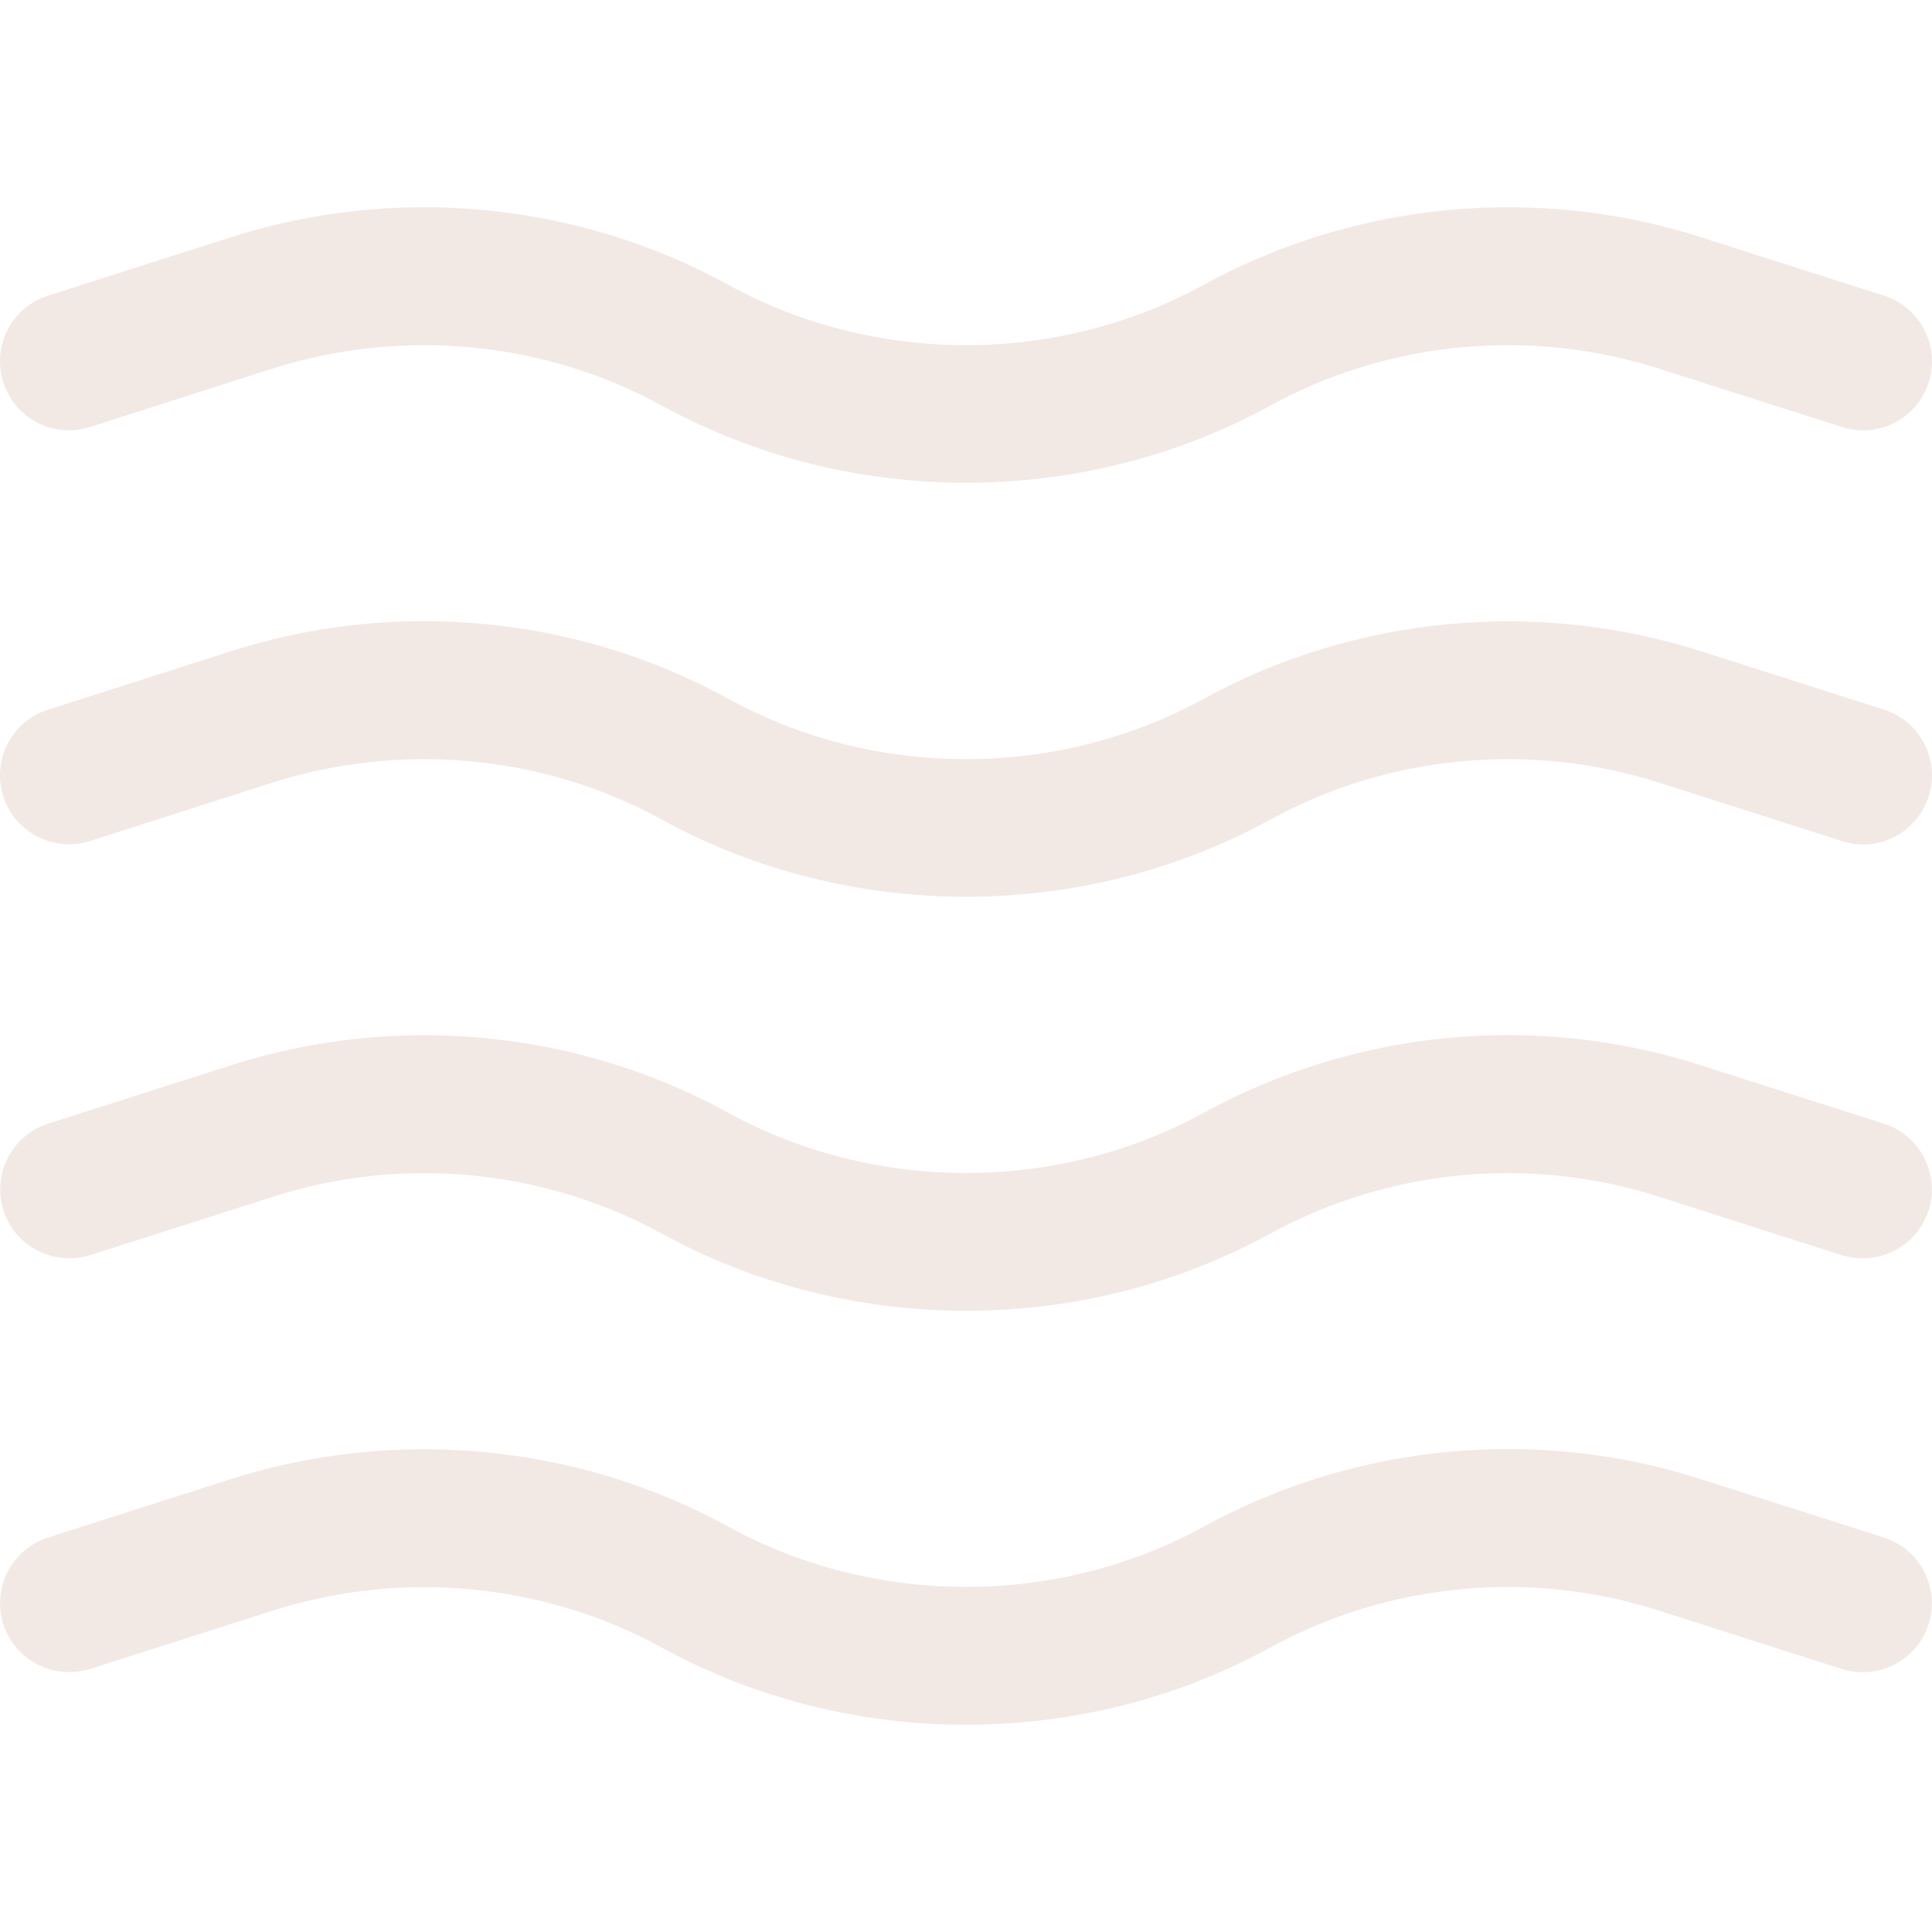
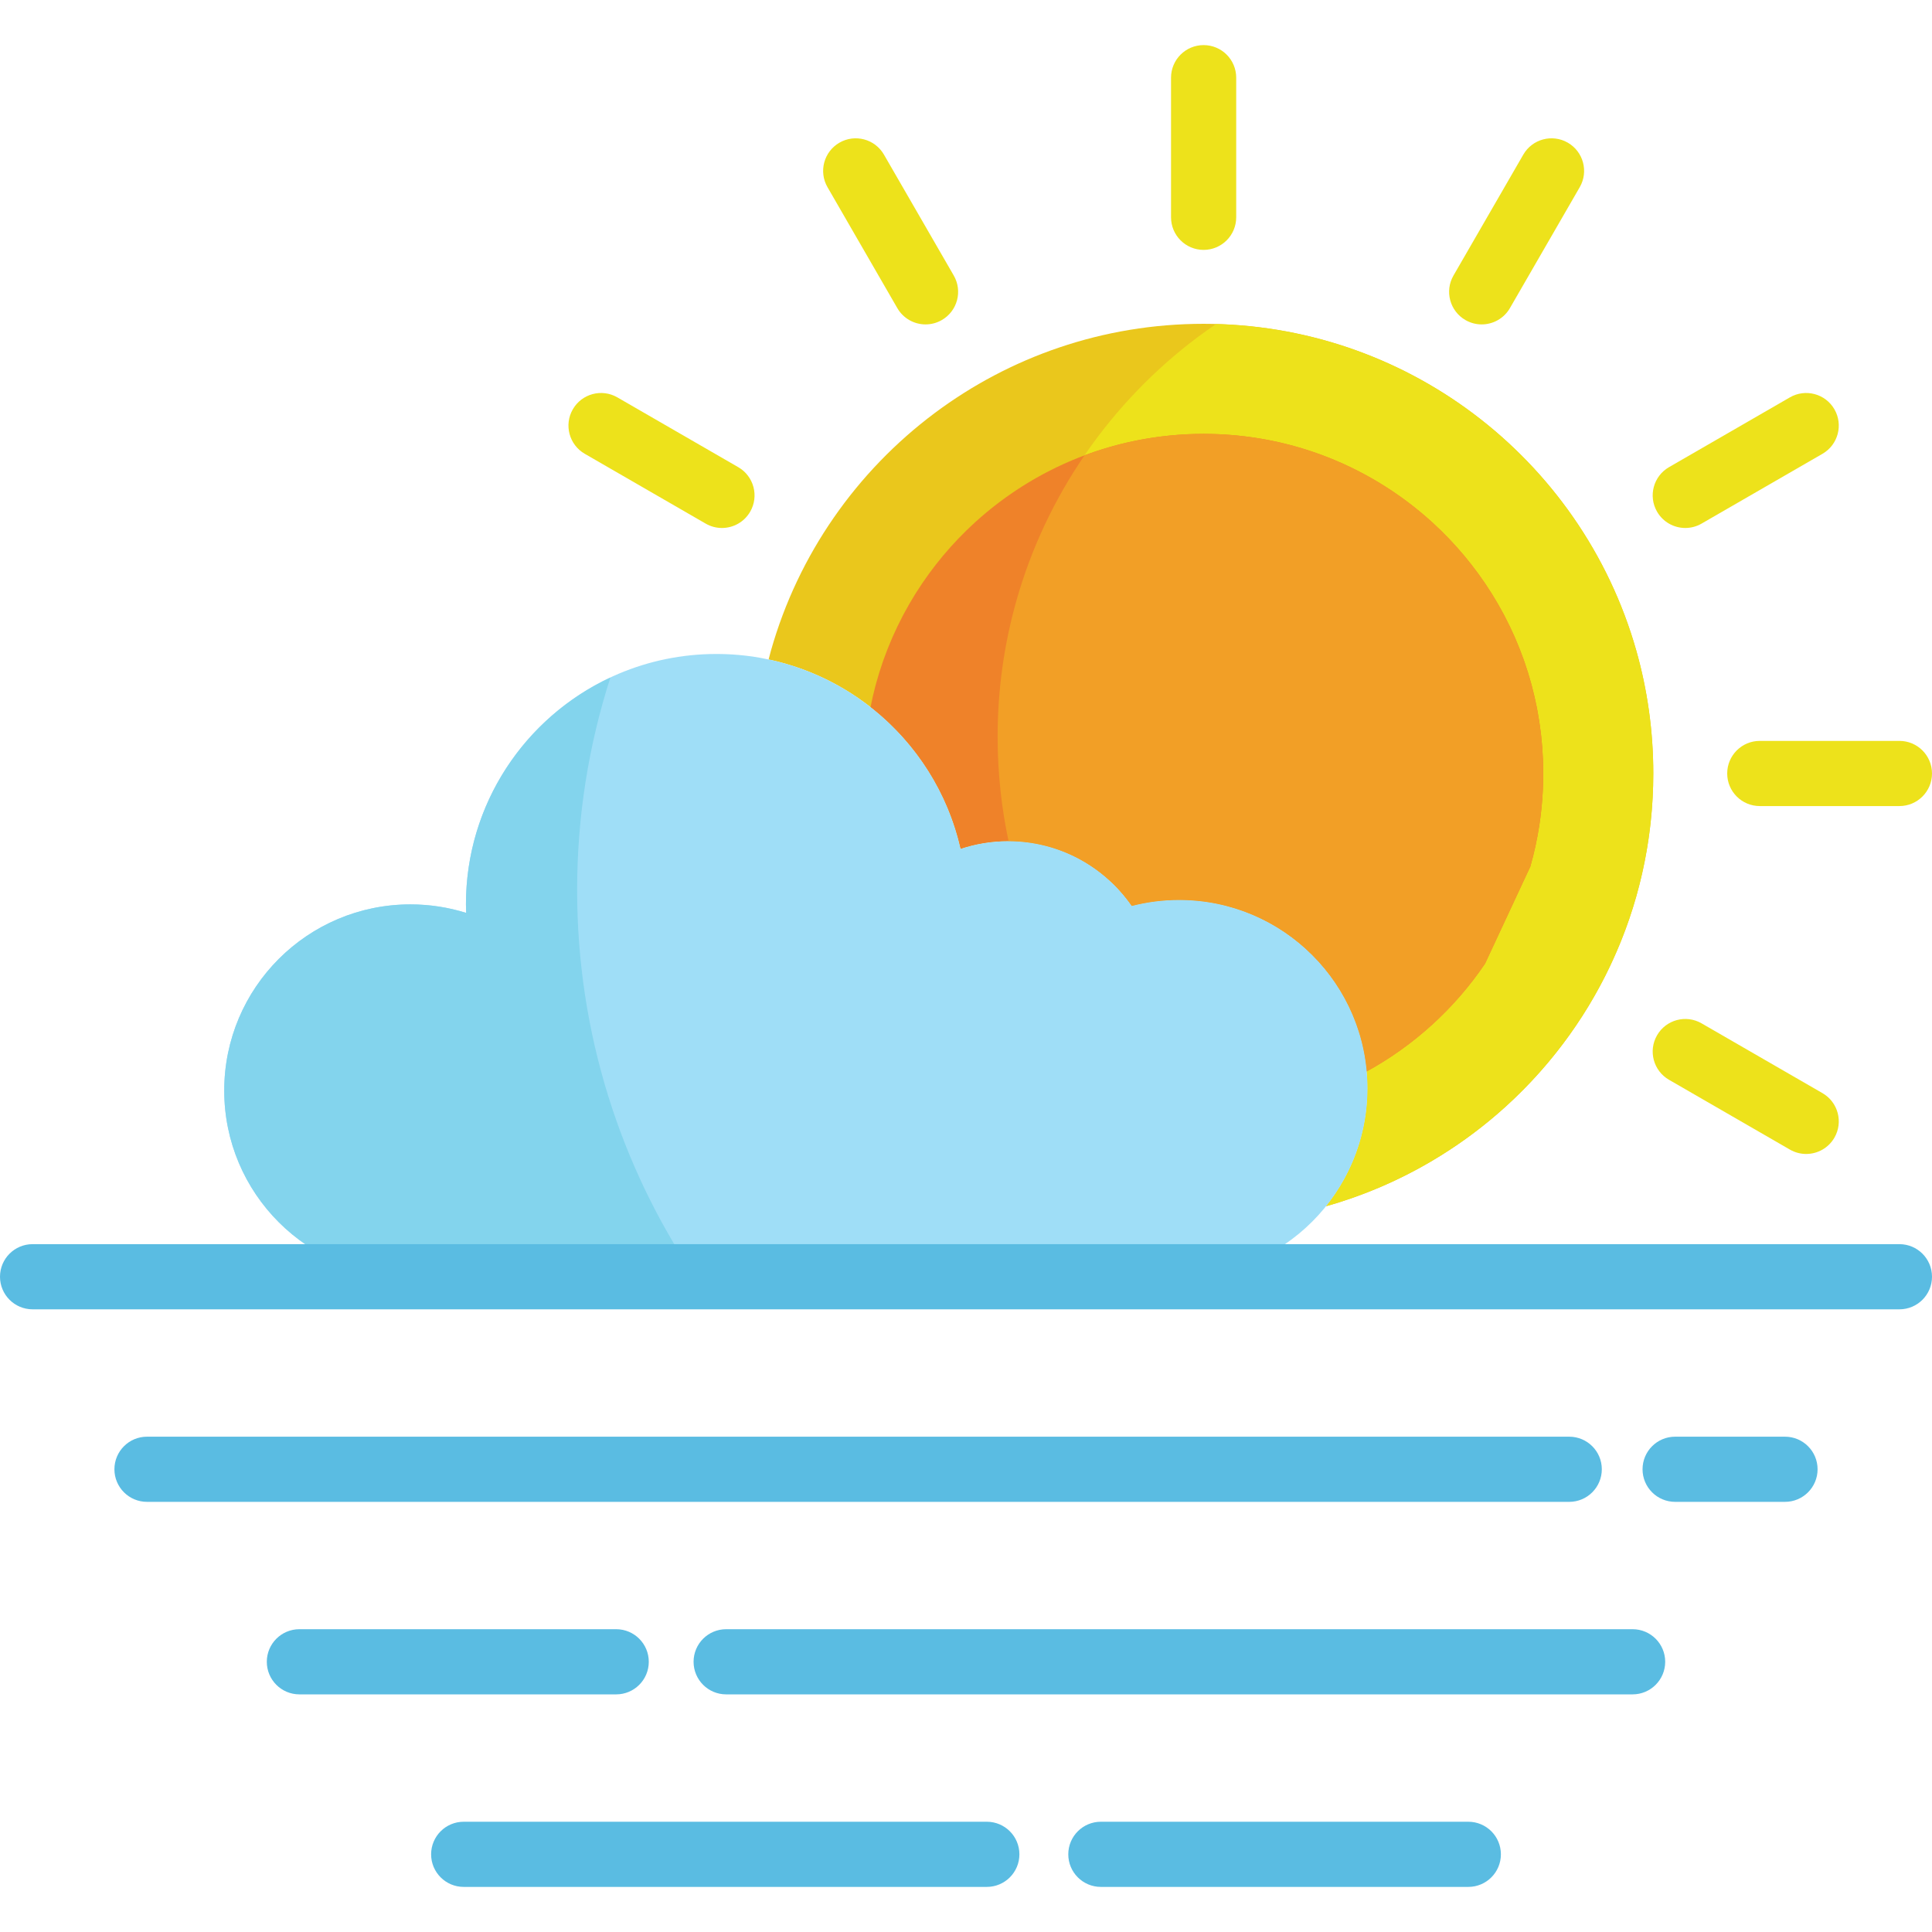
- <svg xmlns="http://www.w3.org/2000/svg" version="1.1" id="Capa_1" x="0px" y="0px" viewBox="0 0 448.005 448.005" style="enable-background:new 0 0 448.005 448.005;" xml:space="preserve">
-   <defs id="defs59" />
-   <g id="g6" style="fill:#F2E9E4">
-     <g id="g4" style="fill:#F2E9E4">
-       <path d="M436.874,68.559L394.57,55.055c-38.176-12.288-80.32-8.256-115.424,10.976c-33.984,18.656-76.256,18.688-110.272,0    c-35.04-19.232-77.12-23.264-115.456-10.976L11.146,68.559C2.698,71.247-1.942,80.239,0.778,88.687    c2.688,8.384,11.648,13.024,20.096,10.336l42.272-13.536c30.048-9.536,62.944-6.464,90.336,8.576    c21.76,11.936,46.144,17.888,70.528,17.888c24.384,0,48.736-5.952,70.496-17.856c27.424-15.072,60.32-18.176,90.304-8.576    l42.304,13.504c8.576,2.752,17.44-1.984,20.128-10.368C449.93,80.239,445.29,71.247,436.874,68.559z" id="path2" style="fill:#F2E9E4" />
-     </g>
+ <svg xmlns="http://www.w3.org/2000/svg" version="1.1" id="Layer_1" x="0px" y="0px" viewBox="0 0 512 512" style="enable-background:new 0 0 512 512;" xml:space="preserve">
+   <path style="fill:#EAC71C;" d="M433.617,172.357c-7.227-25.448-22.699-47.429-43.345-62.869  c-19.882-14.868-44.562-23.675-71.299-23.675h-0.001c-26.736,0-51.416,8.806-71.299,23.675  c-20.646,15.441-36.118,37.421-43.345,62.869c-0.227,0.799-0.43,1.607-0.641,2.412c25.252,5.363,45.186,25.083,50.866,50.22  c3.965-1.322,8.204-2.049,12.615-2.049c13.575,0,25.559,6.8,32.745,17.171c4.011-1.035,8.217-1.592,12.552-1.592  c27.568,0,49.916,22.348,49.916,49.916c0,11.827-4.122,22.687-10.997,31.24c1.064-0.3,2.125-0.609,3.178-0.938  c0.174-0.055,0.345-0.113,0.52-0.169c0.957-0.303,1.91-0.62,2.858-0.949c0.333-0.115,0.664-0.232,0.995-0.351  c0.855-0.303,1.703-0.617,2.548-0.94c0.274-0.105,0.548-0.206,0.821-0.312c1.089-0.426,2.173-0.865,3.245-1.322  c0.2-0.084,0.396-0.174,0.596-0.26c0.884-0.38,1.764-0.773,2.636-1.175c0.318-0.148,0.637-0.295,0.953-0.445  c0.827-0.39,1.646-0.788,2.46-1.197c0.245-0.12,0.489-0.239,0.732-0.363c1.033-0.525,2.059-1.064,3.076-1.621  c0.215-0.117,0.427-0.241,0.643-0.358c0.812-0.451,1.619-0.91,2.419-1.377c0.151-0.089,0.305-0.171,0.457-0.26l0.078-0.057  c6.093-3.607,11.839-7.737,17.17-12.337l0.019-0.013c0.018-0.017,0.037-0.033,0.057-0.051c0.772-0.666,1.535-1.343,2.289-2.028  l0.004-0.004c0.74-0.675,1.469-1.356,2.19-2.047c0.215-0.204,0.424-0.413,0.637-0.62c0.505-0.491,1.01-0.983,1.507-1.482  c0.262-0.263,0.518-0.532,0.779-0.798c0.44-0.452,0.881-0.906,1.315-1.364c0.275-0.291,0.547-0.585,0.819-0.88  c0.41-0.44,0.818-0.884,1.22-1.332c0.28-0.31,0.555-0.622,0.829-0.935c0.39-0.441,0.776-0.886,1.158-1.333  c0.275-0.322,0.548-0.645,0.82-0.969c0.375-0.448,0.746-0.9,1.114-1.355c0.268-0.329,0.534-0.657,0.799-0.99  c0.367-0.463,0.73-0.929,1.09-1.397c0.253-0.33,0.508-0.657,0.758-0.99c0.368-0.487,0.729-0.98,1.088-1.471  c0.233-0.321,0.47-0.638,0.698-0.96c0.384-0.536,0.76-1.079,1.134-1.623c0.198-0.284,0.397-0.564,0.59-0.852  c0.487-0.717,0.964-1.441,1.433-2.168c0.076-0.117,0.153-0.232,0.23-0.349c0.543-0.847,1.075-1.701,1.596-2.562  c0.159-0.263,0.313-0.532,0.472-0.798c0.358-0.599,0.715-1.199,1.061-1.807c0.195-0.339,0.381-0.683,0.572-1.024  c0.301-0.54,0.603-1.079,0.896-1.623c0.201-0.372,0.396-0.748,0.594-1.124c0.273-0.52,0.546-1.043,0.813-1.567  c0.196-0.389,0.387-0.781,0.582-1.173c0.255-0.518,0.509-1.039,0.757-1.562c0.19-0.4,0.378-0.802,0.562-1.205  c0.241-0.521,0.476-1.047,0.71-1.574c0.18-0.407,0.358-0.813,0.533-1.221c0.23-0.533,0.453-1.071,0.677-1.608  c0.166-0.405,0.333-0.809,0.498-1.216c0.221-0.555,0.434-1.111,0.648-1.67c0.152-0.396,0.305-0.792,0.453-1.189  c0.219-0.594,0.428-1.19,0.639-1.787c0.13-0.368,0.263-0.734,0.389-1.102c0.236-0.696,0.463-1.396,0.686-2.097  c0.089-0.276,0.184-0.55,0.269-0.827c0.305-0.978,0.598-1.96,0.877-2.95c0.064-0.226,0.122-0.454,0.185-0.681  c0.212-0.767,0.421-1.535,0.618-2.308c0.094-0.368,0.18-0.739,0.271-1.107c0.155-0.635,0.311-1.271,0.457-1.91  c0.095-0.416,0.181-0.831,0.272-1.246c0.13-0.601,0.259-1.201,0.38-1.807c0.086-0.435,0.168-0.873,0.25-1.309  c0.112-0.59,0.22-1.183,0.323-1.775c0.077-0.447,0.151-0.894,0.223-1.341c0.094-0.59,0.186-1.185,0.272-1.777  c0.066-0.451,0.128-0.902,0.19-1.356c0.08-0.598,0.154-1.197,0.226-1.798c0.053-0.45,0.106-0.899,0.154-1.351  c0.065-0.613,0.123-1.229,0.179-1.845c0.042-0.443,0.082-0.883,0.119-1.328c0.051-0.642,0.094-1.287,0.134-1.934  c0.026-0.419,0.057-0.836,0.08-1.256c0.038-0.715,0.064-1.431,0.089-2.147c0.013-0.355,0.031-0.709,0.041-1.065  c0.028-1.073,0.045-2.149,0.045-3.229C438.138,193.668,436.561,182.724,433.617,172.357z" />
+   <path style="fill:#EDE21B;" d="M390.271,109.487c-19.062-14.255-42.54-22.914-68.007-23.607c-1.604,1.094-3.19,2.213-4.744,3.374  c-22.92,17.141-40.097,41.543-48.12,69.794c-3.269,11.509-5.019,23.658-5.019,36.215c0,1.199,0.018,2.395,0.051,3.586  c0.01,0.395,0.03,0.788,0.044,1.183c0.028,0.794,0.057,1.591,0.099,2.383c0.025,0.465,0.058,0.93,0.089,1.396  c0.046,0.718,0.093,1.434,0.15,2.146c0.04,0.493,0.086,0.982,0.132,1.473c0.06,0.684,0.125,1.367,0.199,2.049  c0.054,0.502,0.112,1.001,0.171,1.5c0.079,0.667,0.161,1.333,0.249,1.997c0.068,0.504,0.139,1.005,0.212,1.505  c0.096,0.656,0.198,1.317,0.302,1.972c0.08,0.496,0.16,0.993,0.247,1.489c0.113,0.657,0.234,1.315,0.358,1.97  c0.092,0.485,0.183,0.97,0.28,1.453c0.104,0.53,0.218,1.056,0.331,1.581c13.523,0.042,25.456,6.827,32.62,17.167  c4.011-1.035,8.217-1.592,12.552-1.592c27.568,0,49.916,22.348,49.916,49.916c0,11.794-4.101,22.625-10.942,31.166  c0.029,0.011,0.057,0.022,0.086,0.031c1.016-0.288,2.03-0.582,3.036-0.896c0.174-0.055,0.345-0.113,0.52-0.169  c0.957-0.303,1.91-0.62,2.858-0.949c0.333-0.115,0.664-0.232,0.995-0.351c0.855-0.303,1.703-0.617,2.548-0.94  c0.274-0.105,0.548-0.206,0.821-0.312c1.089-0.426,2.173-0.865,3.246-1.322c0.2-0.084,0.396-0.174,0.596-0.26  c0.884-0.38,1.764-0.773,2.636-1.175c0.318-0.148,0.637-0.295,0.953-0.445c0.827-0.39,1.646-0.788,2.46-1.197  c0.245-0.12,0.489-0.239,0.732-0.363c1.033-0.525,2.059-1.064,3.076-1.621c0.215-0.117,0.427-0.241,0.643-0.358  c0.812-0.451,1.619-0.91,2.419-1.377c0.151-0.089,0.305-0.171,0.457-0.26l0.078-0.057c6.093-3.607,11.839-7.737,17.17-12.337  l0.019-0.013c0.018-0.017,0.037-0.033,0.057-0.051c0.772-0.666,1.535-1.343,2.289-2.028l0.004-0.004  c0.74-0.675,1.469-1.356,2.19-2.047c0.215-0.204,0.424-0.413,0.637-0.62c0.505-0.491,1.01-0.983,1.507-1.482  c0.262-0.263,0.518-0.532,0.779-0.798c0.44-0.452,0.881-0.906,1.315-1.364c0.275-0.291,0.547-0.585,0.819-0.88  c0.41-0.44,0.818-0.884,1.22-1.332c0.28-0.31,0.555-0.622,0.829-0.935c0.39-0.441,0.776-0.886,1.158-1.333  c0.275-0.322,0.548-0.645,0.82-0.969c0.375-0.448,0.746-0.9,1.114-1.355c0.268-0.329,0.534-0.657,0.799-0.99  c0.367-0.463,0.73-0.929,1.09-1.397c0.253-0.33,0.508-0.657,0.758-0.99c0.368-0.487,0.729-0.98,1.088-1.471  c0.233-0.321,0.47-0.638,0.698-0.96c0.384-0.536,0.76-1.079,1.134-1.623c0.198-0.284,0.397-0.564,0.59-0.852  c0.487-0.717,0.964-1.441,1.433-2.168c0.076-0.117,0.153-0.232,0.23-0.349c0.543-0.847,1.075-1.701,1.596-2.562  c0.159-0.263,0.313-0.532,0.472-0.798c0.358-0.599,0.714-1.199,1.061-1.807c0.195-0.339,0.381-0.683,0.572-1.024  c0.301-0.54,0.603-1.079,0.896-1.623c0.201-0.372,0.396-0.748,0.594-1.124c0.273-0.52,0.546-1.043,0.813-1.567  c0.196-0.389,0.387-0.781,0.582-1.173c0.255-0.518,0.509-1.039,0.757-1.562c0.19-0.4,0.378-0.802,0.562-1.205  c0.241-0.521,0.476-1.047,0.71-1.574c0.18-0.407,0.358-0.813,0.533-1.221c0.23-0.533,0.453-1.071,0.677-1.608  c0.166-0.405,0.333-0.809,0.498-1.216c0.221-0.555,0.434-1.111,0.648-1.67c0.152-0.396,0.305-0.792,0.453-1.189  c0.219-0.594,0.428-1.19,0.639-1.787c0.13-0.368,0.263-0.734,0.389-1.102c0.236-0.696,0.463-1.396,0.686-2.097  c0.089-0.276,0.183-0.55,0.269-0.827c0.305-0.978,0.598-1.96,0.877-2.95c0.064-0.226,0.122-0.454,0.185-0.681  c0.212-0.767,0.421-1.535,0.618-2.308c0.094-0.368,0.18-0.739,0.271-1.107c0.155-0.635,0.311-1.271,0.457-1.91  c0.095-0.416,0.181-0.831,0.272-1.246c0.13-0.601,0.259-1.201,0.38-1.807c0.086-0.435,0.168-0.873,0.25-1.309  c0.112-0.59,0.22-1.183,0.323-1.775c0.077-0.447,0.151-0.894,0.223-1.341c0.094-0.59,0.186-1.185,0.272-1.777  c0.066-0.451,0.128-0.902,0.19-1.356c0.08-0.598,0.154-1.197,0.226-1.798c0.053-0.45,0.106-0.899,0.154-1.351  c0.065-0.613,0.123-1.229,0.179-1.845c0.042-0.443,0.082-0.883,0.119-1.328c0.051-0.642,0.094-1.287,0.134-1.934  c0.026-0.419,0.057-0.836,0.08-1.256c0.038-0.715,0.064-1.431,0.089-2.147c0.013-0.355,0.031-0.709,0.041-1.065  c0.028-1.073,0.045-2.149,0.045-3.229c0-11.311-1.577-22.255-4.521-32.622C426.389,146.908,410.917,124.928,390.271,109.487z" />
+   <path style="fill:#EF8229;" d="M405.561,229.618c1.01-3.559,1.808-7.208,2.377-10.932c0.228-1.491,0.419-2.991,0.572-4.505  c0.308-3.025,0.465-6.094,0.465-9.201c0-1.037-0.025-2.067-0.058-3.094c-0.01-0.256-0.019-0.514-0.029-0.77  c-0.044-1.024-0.097-2.045-0.175-3.061v-0.001c-0.078-1.017-0.178-2.026-0.288-3.033c-0.027-0.25-0.056-0.501-0.085-0.75  c-0.239-2.008-0.543-3.996-0.911-5.961c-0.045-0.245-0.092-0.488-0.14-0.732c-0.383-1.961-0.832-3.897-1.341-5.812  c-0.064-0.236-0.126-0.472-0.192-0.706c-0.525-1.909-1.111-3.791-1.756-5.646c-0.078-0.227-0.158-0.454-0.24-0.68  c-0.661-1.851-1.379-3.674-2.155-5.466c-0.093-0.216-0.188-0.432-0.283-0.648c-0.79-1.787-1.638-3.543-2.539-5.268  c-0.108-0.206-0.217-0.412-0.327-0.618c-0.914-1.717-1.882-3.4-2.902-5.048c-0.123-0.198-0.245-0.394-0.37-0.59  c-4.329-6.876-9.56-13.127-15.531-18.583l-0.012-0.013c-0.022-0.019-0.042-0.038-0.064-0.057c-0.245-0.221-0.493-0.44-0.741-0.659  c-0.273-0.245-0.545-0.489-0.821-0.73c-0.261-0.228-0.526-0.449-0.79-0.672c-0.269-0.23-0.536-0.46-0.808-0.684  c-0.27-0.225-0.542-0.444-0.814-0.664c-0.271-0.219-0.541-0.439-0.814-0.655c-0.278-0.22-0.559-0.435-0.839-0.652  c-0.273-0.21-0.546-0.422-0.82-0.628c-0.286-0.216-0.573-0.427-0.86-0.64c-0.276-0.203-0.553-0.406-0.829-0.605  c-0.291-0.209-0.584-0.417-0.879-0.621c-0.281-0.199-0.562-0.393-0.845-0.586c-0.294-0.203-0.59-0.4-0.887-0.599  c-0.287-0.192-0.575-0.382-0.865-0.569c-0.298-0.194-0.598-0.387-0.898-0.577c-0.292-0.187-0.588-0.369-0.883-0.552  c-0.301-0.187-0.603-0.372-0.908-0.556c-0.3-0.179-0.602-0.356-0.903-0.533c-0.303-0.178-0.609-0.356-0.916-0.531  c-0.305-0.175-0.612-0.345-0.921-0.515c-0.309-0.171-0.615-0.342-0.925-0.511c-0.314-0.168-0.63-0.334-0.947-0.498  c-0.308-0.162-0.615-0.325-0.925-0.482c-0.323-0.165-0.651-0.325-0.976-0.485c-0.308-0.153-0.613-0.305-0.922-0.455  c-0.34-0.162-0.683-0.318-1.025-0.478c-0.298-0.138-0.596-0.281-0.896-0.416c-0.413-0.186-0.829-0.365-1.246-0.545  c-0.316-0.136-0.632-0.275-0.951-0.408c-0.561-0.234-1.121-0.466-1.687-0.69c-0.274-0.108-0.553-0.21-0.829-0.316  c-0.39-0.15-0.778-0.301-1.169-0.445c-0.296-0.11-0.597-0.213-0.895-0.318c-0.375-0.133-0.748-0.268-1.124-0.396  c-0.31-0.106-0.622-0.205-0.934-0.308c-0.369-0.12-0.737-0.243-1.107-0.36c-0.318-0.099-0.638-0.194-0.958-0.291  c-0.367-0.111-0.734-0.221-1.104-0.329c-0.324-0.093-0.65-0.181-0.975-0.272c-0.368-0.101-0.738-0.203-1.107-0.299  c-0.328-0.086-0.656-0.168-0.984-0.25c-0.373-0.093-0.747-0.186-1.121-0.274c-0.331-0.077-0.662-0.153-0.995-0.228  c-0.376-0.084-0.75-0.165-1.128-0.246c-0.335-0.07-0.668-0.138-1.004-0.205c-0.38-0.073-0.761-0.148-1.144-0.219  c-0.335-0.062-0.668-0.121-1.003-0.179c-0.387-0.068-0.776-0.131-1.163-0.193c-0.334-0.054-0.668-0.107-1.003-0.157  c-0.394-0.057-0.79-0.112-1.187-0.165c-0.331-0.045-0.662-0.09-0.995-0.131c-0.404-0.05-0.81-0.095-1.215-0.138  c-0.328-0.036-0.655-0.073-0.983-0.108c-0.418-0.04-0.835-0.074-1.254-0.111c-0.321-0.026-0.639-0.056-0.96-0.079  c-0.44-0.033-0.883-0.059-1.325-0.084c-0.3-0.019-0.601-0.04-0.903-0.055c-0.491-0.023-0.987-0.04-1.48-0.056  c-0.255-0.008-0.508-0.021-0.762-0.026c-0.745-0.019-1.493-0.028-2.242-0.029c0,0-0.009,0-0.013,0h-0.001h-0.013  c-0.749,0.001-1.497,0.011-2.242,0.029c-0.255,0.006-0.508,0.019-0.761,0.026c-0.495,0.016-0.99,0.032-1.482,0.056  c-0.301,0.015-0.602,0.036-0.902,0.055c-0.443,0.025-0.885,0.051-1.325,0.084c-0.321,0.023-0.639,0.053-0.958,0.079  c-0.419,0.036-0.838,0.07-1.254,0.111c-0.329,0.033-0.656,0.072-0.984,0.108c-0.406,0.043-0.811,0.089-1.215,0.138  c-0.332,0.041-0.662,0.085-0.993,0.131c-0.397,0.054-0.792,0.109-1.189,0.165c-0.335,0.051-0.668,0.104-1.002,0.157  c-0.388,0.063-0.776,0.125-1.164,0.193c-0.336,0.058-0.668,0.118-1.003,0.179c-0.382,0.071-0.764,0.146-1.144,0.219  c-0.336,0.068-0.67,0.135-1.004,0.205c-0.378,0.08-0.753,0.161-1.129,0.246c-0.332,0.074-0.663,0.151-0.994,0.228  c-0.376,0.089-0.748,0.181-1.121,0.274c-0.328,0.082-0.656,0.164-0.984,0.25c-0.371,0.097-0.739,0.199-1.107,0.299  c-0.326,0.091-0.652,0.179-0.977,0.272c-0.369,0.108-0.736,0.217-1.102,0.329c-0.321,0.097-0.64,0.192-0.958,0.291  c-0.371,0.118-0.739,0.241-1.108,0.36c-0.311,0.103-0.623,0.203-0.933,0.308c-0.377,0.128-0.749,0.263-1.124,0.396  c-0.298,0.106-0.599,0.208-0.895,0.318c-0.391,0.144-0.779,0.295-1.169,0.445c-0.276,0.106-0.555,0.208-0.829,0.316  c-0.563,0.223-1.126,0.455-1.685,0.69c-0.318,0.133-0.635,0.272-0.952,0.408c-0.417,0.18-0.832,0.359-1.244,0.545  c-0.3,0.135-0.598,0.277-0.896,0.416c-0.343,0.16-0.686,0.316-1.025,0.478c-0.311,0.15-0.616,0.303-0.924,0.457  c-0.325,0.159-0.652,0.319-0.974,0.482c-0.311,0.159-0.618,0.322-0.927,0.484c-0.315,0.164-0.63,0.329-0.944,0.498  c-0.31,0.167-0.617,0.339-0.925,0.511c-0.308,0.168-0.615,0.339-0.921,0.515c-0.307,0.175-0.612,0.353-0.917,0.531  c-0.301,0.177-0.603,0.354-0.902,0.533c-0.304,0.183-0.607,0.369-0.908,0.556c-0.295,0.182-0.59,0.365-0.883,0.552  c-0.301,0.19-0.601,0.383-0.899,0.577c-0.289,0.188-0.576,0.378-0.863,0.569c-0.297,0.199-0.594,0.396-0.888,0.599  c-0.284,0.193-0.563,0.387-0.844,0.586c-0.295,0.204-0.587,0.411-0.879,0.621c-0.277,0.2-0.554,0.402-0.829,0.605  c-0.287,0.212-0.575,0.425-0.86,0.64c-0.274,0.206-0.546,0.417-0.818,0.626c-0.282,0.217-0.562,0.434-0.841,0.655  c-0.273,0.217-0.544,0.436-0.814,0.655c-0.272,0.22-0.544,0.439-0.814,0.664c-0.272,0.225-0.54,0.454-0.81,0.684  c-0.263,0.223-0.527,0.445-0.788,0.672c-0.276,0.241-0.548,0.485-0.821,0.73c-0.248,0.219-0.496,0.438-0.741,0.659  c-0.022,0.019-0.042,0.038-0.064,0.057l-0.012,0.013c-5.971,5.456-11.203,11.706-15.531,18.583c-0.124,0.196-0.247,0.393-0.37,0.59  c-1.019,1.648-1.988,3.331-2.901,5.048c-0.11,0.206-0.219,0.412-0.327,0.618c-0.901,1.725-1.747,3.481-2.539,5.268  c-0.095,0.215-0.19,0.431-0.283,0.648c-0.777,1.792-1.495,3.616-2.155,5.466c-0.081,0.226-0.161,0.453-0.24,0.68  c-0.645,1.856-1.232,3.738-1.756,5.646c-0.066,0.235-0.128,0.471-0.192,0.706c-0.493,1.857-0.927,3.736-1.303,5.637  c11.822,9.261,20.433,22.436,23.856,37.587c3.965-1.322,8.204-2.049,12.615-2.049c13.575,0,25.559,6.8,32.745,17.171  c4.011-1.035,8.217-1.592,12.552-1.592c26.054,0,47.433,19.963,49.706,45.425c12.595-6.904,23.361-16.734,31.379-28.571" />
+   <g>
+     <path style="fill:#EDE21B;" d="M318.971,66.224c-4.77,0-8.635-3.866-8.635-8.635V20.586c0-4.768,3.865-8.635,8.635-8.635   s8.635,3.866,8.635,8.635v37.003C327.606,62.358,323.741,66.224,318.971,66.224z" />
+     <path style="fill:#EDE21B;" d="M245.286,85.971c-2.983,0-5.886-1.549-7.486-4.318l-18.503-32.046   c-2.384-4.129-0.968-9.411,3.161-11.795c4.129-2.384,9.412-0.969,11.796,3.16l18.503,32.046c2.384,4.129,0.969,9.411-3.161,11.795   C248.236,85.599,246.751,85.971,245.286,85.971z" />
+     <path style="fill:#EDE21B;" d="M191.32,139.92c-1.465,0-2.949-0.373-4.309-1.158l-32.045-18.502   c-4.129-2.384-5.546-7.665-3.161-11.795c2.385-4.129,7.667-5.544,11.796-3.16l32.045,18.502c4.129,2.384,5.544,7.665,3.16,11.795   C197.207,138.371,194.304,139.92,191.32,139.92z" />
+     <path style="fill:#EDE21B;" d="M478.653,305.811c-1.465,0-2.949-0.373-4.309-1.157l-32.046-18.502   c-4.129-2.385-5.544-7.666-3.16-11.796c2.384-4.129,7.665-5.543,11.795-3.161l32.046,18.502c4.129,2.385,5.544,7.665,3.16,11.796   C484.541,304.262,481.638,305.811,478.653,305.811z" />
+     <path style="fill:#EDE21B;" d="M503.365,213.614h-37.003c-4.77,0-8.635-3.866-8.635-8.635s3.865-8.635,8.635-8.635h37.003   c4.768,0,8.635,3.866,8.635,8.635S508.134,213.614,503.365,213.614z" />
+     <path style="fill:#EDE21B;" d="M446.623,139.92c-2.985,0-5.887-1.548-7.485-4.318c-2.384-4.129-0.969-9.411,3.16-11.796   l32.046-18.502c4.129-2.381,9.411-0.967,11.795,3.161c2.384,4.129,0.969,9.411-3.16,11.796l-32.046,18.502   C449.572,139.546,448.088,139.92,446.623,139.92z" />
+     <path style="fill:#EDE21B;" d="M392.658,85.971c-1.465,0-2.949-0.373-4.309-1.158c-4.129-2.384-5.546-7.665-3.161-11.795   l18.504-32.046c2.384-4.129,7.665-5.544,11.795-3.16s5.544,7.665,3.16,11.795l-18.503,32.046   C398.544,84.423,395.642,85.971,392.658,85.971z" />
  </g>
-   <g id="g12" style="fill:#F2E9E4">
-     <g id="g10" style="fill:#F2E9E4">
-       <path d="M436.874,164.559l-42.304-13.504c-38.176-12.224-80.32-8.256-115.424,10.976c-33.984,18.656-76.256,18.688-110.272,0    c-35.072-19.264-77.152-23.296-115.456-10.976l-42.272,13.504c-8.448,2.688-13.088,11.68-10.368,20.128    c2.688,8.384,11.648,12.992,20.096,10.336l42.272-13.536c30.048-9.536,62.944-6.464,90.336,8.576    c21.76,11.936,46.144,17.888,70.528,17.888c24.384,0,48.736-5.952,70.496-17.856c27.424-15.072,60.32-18.176,90.304-8.576    l42.304,13.504c8.576,2.752,17.44-1.952,20.128-10.368S445.29,167.247,436.874,164.559z" id="path8" style="fill:#F2E9E4" />
-     </g>
+   <path style="fill:#F29F26;" d="M408.887,201.115c-0.044-1.024-0.097-2.045-0.175-3.061v-0.001c-0.078-1.017-0.178-2.026-0.288-3.033  c-0.027-0.25-0.056-0.501-0.085-0.75c-0.239-2.008-0.543-3.996-0.911-5.961c-0.045-0.245-0.092-0.488-0.14-0.732  c-0.383-1.961-0.832-3.897-1.341-5.812c-0.064-0.236-0.126-0.472-0.192-0.706c-0.525-1.909-1.111-3.791-1.756-5.646  c-0.078-0.227-0.158-0.454-0.24-0.68c-0.661-1.851-1.379-3.674-2.155-5.466c-0.093-0.216-0.188-0.432-0.283-0.648  c-0.79-1.787-1.638-3.543-2.539-5.268c-0.108-0.206-0.217-0.412-0.327-0.618c-0.914-1.717-1.882-3.4-2.902-5.048  c-0.123-0.198-0.245-0.394-0.37-0.59c-4.329-6.876-9.56-13.127-15.531-18.583l-0.012-0.013c-0.022-0.019-0.042-0.038-0.064-0.057  c-0.245-0.221-0.493-0.44-0.741-0.659c-0.273-0.245-0.545-0.489-0.821-0.73c-0.261-0.228-0.526-0.449-0.79-0.672  c-0.269-0.23-0.536-0.46-0.808-0.684c-0.27-0.225-0.542-0.444-0.814-0.664c-0.271-0.219-0.541-0.439-0.814-0.655  c-0.278-0.22-0.559-0.435-0.839-0.652c-0.273-0.21-0.546-0.422-0.82-0.628c-0.286-0.216-0.573-0.427-0.86-0.64  c-0.276-0.203-0.553-0.406-0.829-0.605c-0.291-0.209-0.584-0.417-0.879-0.621c-0.281-0.199-0.562-0.393-0.845-0.586  c-0.294-0.203-0.59-0.4-0.887-0.599c-0.287-0.192-0.575-0.382-0.865-0.569c-0.298-0.194-0.598-0.387-0.898-0.577  c-0.292-0.187-0.588-0.369-0.883-0.552c-0.301-0.187-0.603-0.372-0.908-0.556c-0.3-0.179-0.602-0.356-0.903-0.533  c-0.303-0.178-0.609-0.356-0.916-0.531c-0.305-0.175-0.612-0.345-0.921-0.515c-0.309-0.171-0.615-0.342-0.925-0.511  c-0.314-0.168-0.63-0.334-0.947-0.498c-0.308-0.162-0.615-0.325-0.925-0.482c-0.323-0.165-0.651-0.325-0.976-0.485  c-0.308-0.153-0.613-0.305-0.922-0.455c-0.34-0.162-0.683-0.318-1.025-0.478c-0.298-0.138-0.596-0.281-0.896-0.416  c-0.413-0.186-0.829-0.365-1.246-0.545c-0.316-0.136-0.632-0.275-0.951-0.408c-0.561-0.234-1.121-0.466-1.687-0.69  c-0.274-0.108-0.553-0.21-0.829-0.316c-0.39-0.15-0.778-0.301-1.169-0.445c-0.296-0.11-0.597-0.213-0.895-0.318  c-0.375-0.133-0.748-0.268-1.124-0.396c-0.31-0.106-0.622-0.205-0.934-0.308c-0.369-0.12-0.737-0.243-1.107-0.36  c-0.318-0.099-0.638-0.194-0.958-0.291c-0.367-0.111-0.734-0.221-1.104-0.329c-0.324-0.093-0.65-0.181-0.975-0.272  c-0.368-0.101-0.738-0.203-1.107-0.299c-0.328-0.086-0.656-0.168-0.984-0.25c-0.373-0.093-0.747-0.186-1.121-0.274  c-0.331-0.077-0.662-0.153-0.995-0.228c-0.376-0.084-0.75-0.165-1.128-0.246c-0.335-0.07-0.668-0.138-1.004-0.205  c-0.38-0.073-0.761-0.148-1.144-0.219c-0.335-0.062-0.668-0.121-1.003-0.179c-0.387-0.068-0.776-0.131-1.163-0.193  c-0.334-0.054-0.668-0.107-1.003-0.157c-0.394-0.057-0.79-0.112-1.187-0.165c-0.331-0.045-0.662-0.09-0.995-0.131  c-0.404-0.05-0.81-0.095-1.215-0.138c-0.328-0.036-0.655-0.073-0.983-0.108c-0.418-0.04-0.835-0.074-1.254-0.111  c-0.321-0.026-0.639-0.056-0.96-0.079c-0.44-0.033-0.883-0.059-1.325-0.084c-0.3-0.019-0.601-0.04-0.903-0.055  c-0.491-0.023-0.987-0.04-1.48-0.056c-0.255-0.008-0.508-0.021-0.762-0.026c-0.745-0.019-1.493-0.028-2.242-0.029  c0,0-0.009,0-0.013,0h-0.001h-0.013c-0.749,0.001-1.497,0.011-2.242,0.029c-0.255,0.006-0.508,0.019-0.761,0.026  c-0.495,0.016-0.99,0.032-1.482,0.056c-0.301,0.015-0.602,0.036-0.902,0.055c-0.443,0.025-0.885,0.051-1.325,0.084  c-0.321,0.023-0.639,0.053-0.958,0.079c-0.419,0.036-0.838,0.07-1.254,0.111c-0.329,0.033-0.656,0.072-0.984,0.108  c-0.406,0.043-0.811,0.089-1.215,0.138c-0.332,0.041-0.662,0.085-0.993,0.131c-0.397,0.054-0.792,0.109-1.189,0.165  c-0.335,0.051-0.668,0.104-1.002,0.157c-0.388,0.063-0.776,0.125-1.164,0.193c-0.336,0.058-0.668,0.118-1.003,0.179  c-0.382,0.071-0.764,0.146-1.144,0.219c-0.336,0.068-0.67,0.135-1.004,0.205c-0.378,0.08-0.753,0.161-1.129,0.246  c-0.332,0.074-0.663,0.151-0.994,0.228c-0.376,0.089-0.748,0.181-1.121,0.274c-0.328,0.082-0.656,0.164-0.984,0.25  c-0.371,0.097-0.739,0.199-1.107,0.299c-0.326,0.091-0.652,0.179-0.977,0.272c-0.369,0.108-0.736,0.217-1.102,0.329  c-0.321,0.097-0.64,0.192-0.958,0.291c-0.371,0.118-0.739,0.241-1.108,0.36c-0.311,0.103-0.623,0.203-0.933,0.308  c-0.377,0.128-0.749,0.263-1.124,0.396c-0.298,0.106-0.599,0.208-0.895,0.318c-0.162,0.059-0.324,0.122-0.485,0.185  c-7.936,11.602-14.084,24.523-18.018,38.378c-3.269,11.509-5.019,23.658-5.019,36.215c0,1.199,0.018,2.395,0.051,3.586  c0.01,0.395,0.03,0.788,0.044,1.183c0.028,0.794,0.057,1.591,0.099,2.383c0.025,0.465,0.058,0.93,0.089,1.396  c0.046,0.718,0.093,1.434,0.15,2.146c0.04,0.493,0.086,0.982,0.132,1.473c0.06,0.684,0.125,1.367,0.199,2.049  c0.054,0.502,0.112,1.001,0.171,1.5c0.079,0.667,0.161,1.333,0.249,1.997c0.068,0.504,0.139,1.005,0.212,1.505  c0.096,0.656,0.198,1.317,0.302,1.972c0.08,0.497,0.16,0.993,0.247,1.489c0.113,0.657,0.234,1.315,0.358,1.97  c0.092,0.485,0.183,0.97,0.28,1.453c0.104,0.53,0.218,1.056,0.331,1.581c13.523,0.042,25.456,6.827,32.62,17.167  c4.011-1.035,8.217-1.592,12.552-1.592c26.054,0,47.433,19.963,49.706,45.425c12.595-6.904,23.361-16.734,31.379-28.571  l12.01-25.756c1.01-3.559,1.808-7.208,2.377-10.932c0.228-1.491,0.419-2.991,0.572-4.505c0.308-3.025,0.465-6.094,0.465-9.201  c0-1.037-0.025-2.067-0.058-3.094C408.907,201.629,408.898,201.371,408.887,201.115z" />
+   <path style="fill:#9FDEF7;" d="M312.466,238.519c-4.336,0-8.542,0.558-12.552,1.592c-7.186-10.371-19.171-17.171-32.745-17.171  c-4.412,0-8.651,0.727-12.615,2.049c-6.684-29.582-33.107-51.677-64.712-51.677c-36.649,0-66.36,29.71-66.36,66.36  c0,0.756,0.031,1.503,0.057,2.253c-4.665-1.461-9.625-2.253-14.774-2.253c-27.248,0-49.339,22.089-49.339,49.341  c0,27.249,22.09,49.336,49.339,49.336h130.464h35.674h37.565c27.568,0,49.916-22.347,49.916-49.914  C362.383,260.867,340.034,238.519,312.466,238.519z" />
+   <path style="fill:#83D4ED;" d="M152.946,235.884c0-19.654,3.098-38.582,8.813-56.338c-22.609,10.578-38.278,33.518-38.278,60.128  c0,0.756,0.031,1.503,0.057,2.253c-4.665-1.461-9.625-2.253-14.774-2.253c-27.249,0-49.339,22.089-49.339,49.341  c0,27.249,22.09,49.336,49.339,49.336h75.388C164.448,309.076,152.946,273.824,152.946,235.884z" />
+   <g>
+     <path style="fill:#5ABCE2;" d="M503.365,346.984H8.635c-4.768,0-8.635-3.866-8.635-8.635s3.866-8.635,8.635-8.635h494.731   c4.768,0,8.635,3.866,8.635,8.635S508.134,346.984,503.365,346.984z" />
+     <path style="fill:#5ABCE2;" d="M473.043,398.007h-29.117c-4.768,0-8.635-3.866-8.635-8.635s3.866-8.635,8.635-8.635h29.117   c4.768,0,8.635,3.866,8.635,8.635S477.811,398.007,473.043,398.007z" />
+     <path style="fill:#5ABCE2;" d="M415.863,398.007H38.957c-4.768,0-8.635-3.866-8.635-8.635s3.866-8.635,8.635-8.635h376.906   c4.768,0,8.635,3.866,8.635,8.635S420.631,398.007,415.863,398.007z" />
+     <path style="fill:#5ABCE2;" d="M432.658,449.026H192.439c-4.768,0-8.635-3.866-8.635-8.635s3.866-8.635,8.635-8.635h240.22   c4.77,0,8.635,3.866,8.635,8.635C441.293,445.16,437.428,449.026,432.658,449.026z" />
+     <path style="fill:#5ABCE2;" d="M163.3,449.026H79.342c-4.77,0-8.635-3.866-8.635-8.635s3.865-8.635,8.635-8.635H163.3   c4.768,0,8.635,3.866,8.635,8.635C171.935,445.16,168.068,449.026,163.3,449.026z" />
+     <path style="fill:#5ABCE2;" d="M389.117,500.049H291.74c-4.768,0-8.635-3.866-8.635-8.635s3.866-8.635,8.635-8.635h97.377   c4.768,0,8.635,3.866,8.635,8.635S393.886,500.049,389.117,500.049z" />
+     <path style="fill:#5ABCE2;" d="M261.516,500.049H122.885c-4.768,0-8.635-3.866-8.635-8.635s3.866-8.635,8.635-8.635h138.631   c4.768,0,8.635,3.866,8.635,8.635S266.284,500.049,261.516,500.049z" />
  </g>
-   <g id="g18" style="fill:#F2E9E4">
-     <g id="g16" style="fill:#F2E9E4">
-       <path d="M436.842,260.559l-42.24-13.472c-38.304-12.384-80.288-8.32-115.456,10.944c-33.984,18.624-76.256,18.624-110.272,0    c-35.104-19.264-77.152-23.264-115.424-10.976l-42.272,13.504c-8.416,2.688-13.056,11.68-10.368,20.128    c2.688,8.384,11.648,12.96,20.096,10.368l42.272-13.504c29.952-9.664,62.88-6.496,90.304,8.512    c21.76,11.936,46.144,17.888,70.528,17.888c24.384,0,48.736-5.952,70.496-17.856c27.424-15.04,60.32-18.24,90.304-8.544    l42.272,13.504c8.512,2.624,17.408-1.984,20.128-10.368C449.898,272.239,445.258,263.247,436.842,260.559z" id="path14" style="fill:#F2E9E4" />
-     </g>
-   </g>
-   <g id="g24" style="fill:#F2E9E4">
-     <g id="g22" style="fill:#F2E9E4">
-       <path d="M436.842,356.527l-42.24-13.472c-38.304-12.352-80.288-8.32-115.456,10.944c-33.952,18.624-76.256,18.656-110.272,0    c-35.072-19.232-77.184-23.168-115.456-10.976l-42.272,13.504c-8.416,2.688-13.056,11.68-10.368,20.128    c2.688,8.384,11.648,12.928,20.096,10.368l42.272-13.504c29.984-9.6,62.88-6.496,90.336,8.544    c21.76,11.936,46.144,17.888,70.528,17.888c24.384,0,48.736-5.952,70.496-17.888c27.424-15.04,60.32-18.208,90.304-8.544    l42.272,13.504c8.512,2.624,17.408-1.984,20.128-10.368C449.898,368.207,445.258,359.215,436.842,356.527z" id="path20" style="fill:#F2E9E4" />
-     </g>
-   </g>
-   <g id="g26" style="fill:#F2E9E4">
+   <g>
</g>
-   <g id="g28" style="fill:#F2E9E4">
+   <g>
</g>
-   <g id="g30" style="fill:#F2E9E4">
+   <g>
</g>
-   <g id="g32" style="fill:#F2E9E4">
+   <g>
</g>
-   <g id="g34" style="fill:#F2E9E4">
+   <g>
</g>
-   <g id="g36" style="fill:#F2E9E4">
+   <g>
</g>
-   <g id="g38" style="fill:#F2E9E4">
+   <g>
</g>
-   <g id="g40" style="fill:#F2E9E4">
+   <g>
</g>
-   <g id="g42" style="fill:#F2E9E4">
+   <g>
</g>
-   <g id="g44" style="fill:#F2E9E4">
+   <g>
</g>
-   <g id="g46" style="fill:#F2E9E4">
+   <g>
</g>
-   <g id="g48" style="fill:#F2E9E4">
+   <g>
</g>
-   <g id="g50" style="fill:#F2E9E4">
+   <g>
</g>
-   <g id="g52" style="fill:#F2E9E4">
+   <g>
</g>
-   <g id="g54" style="fill:#F2E9E4">
+   <g>
</g>
</svg>
